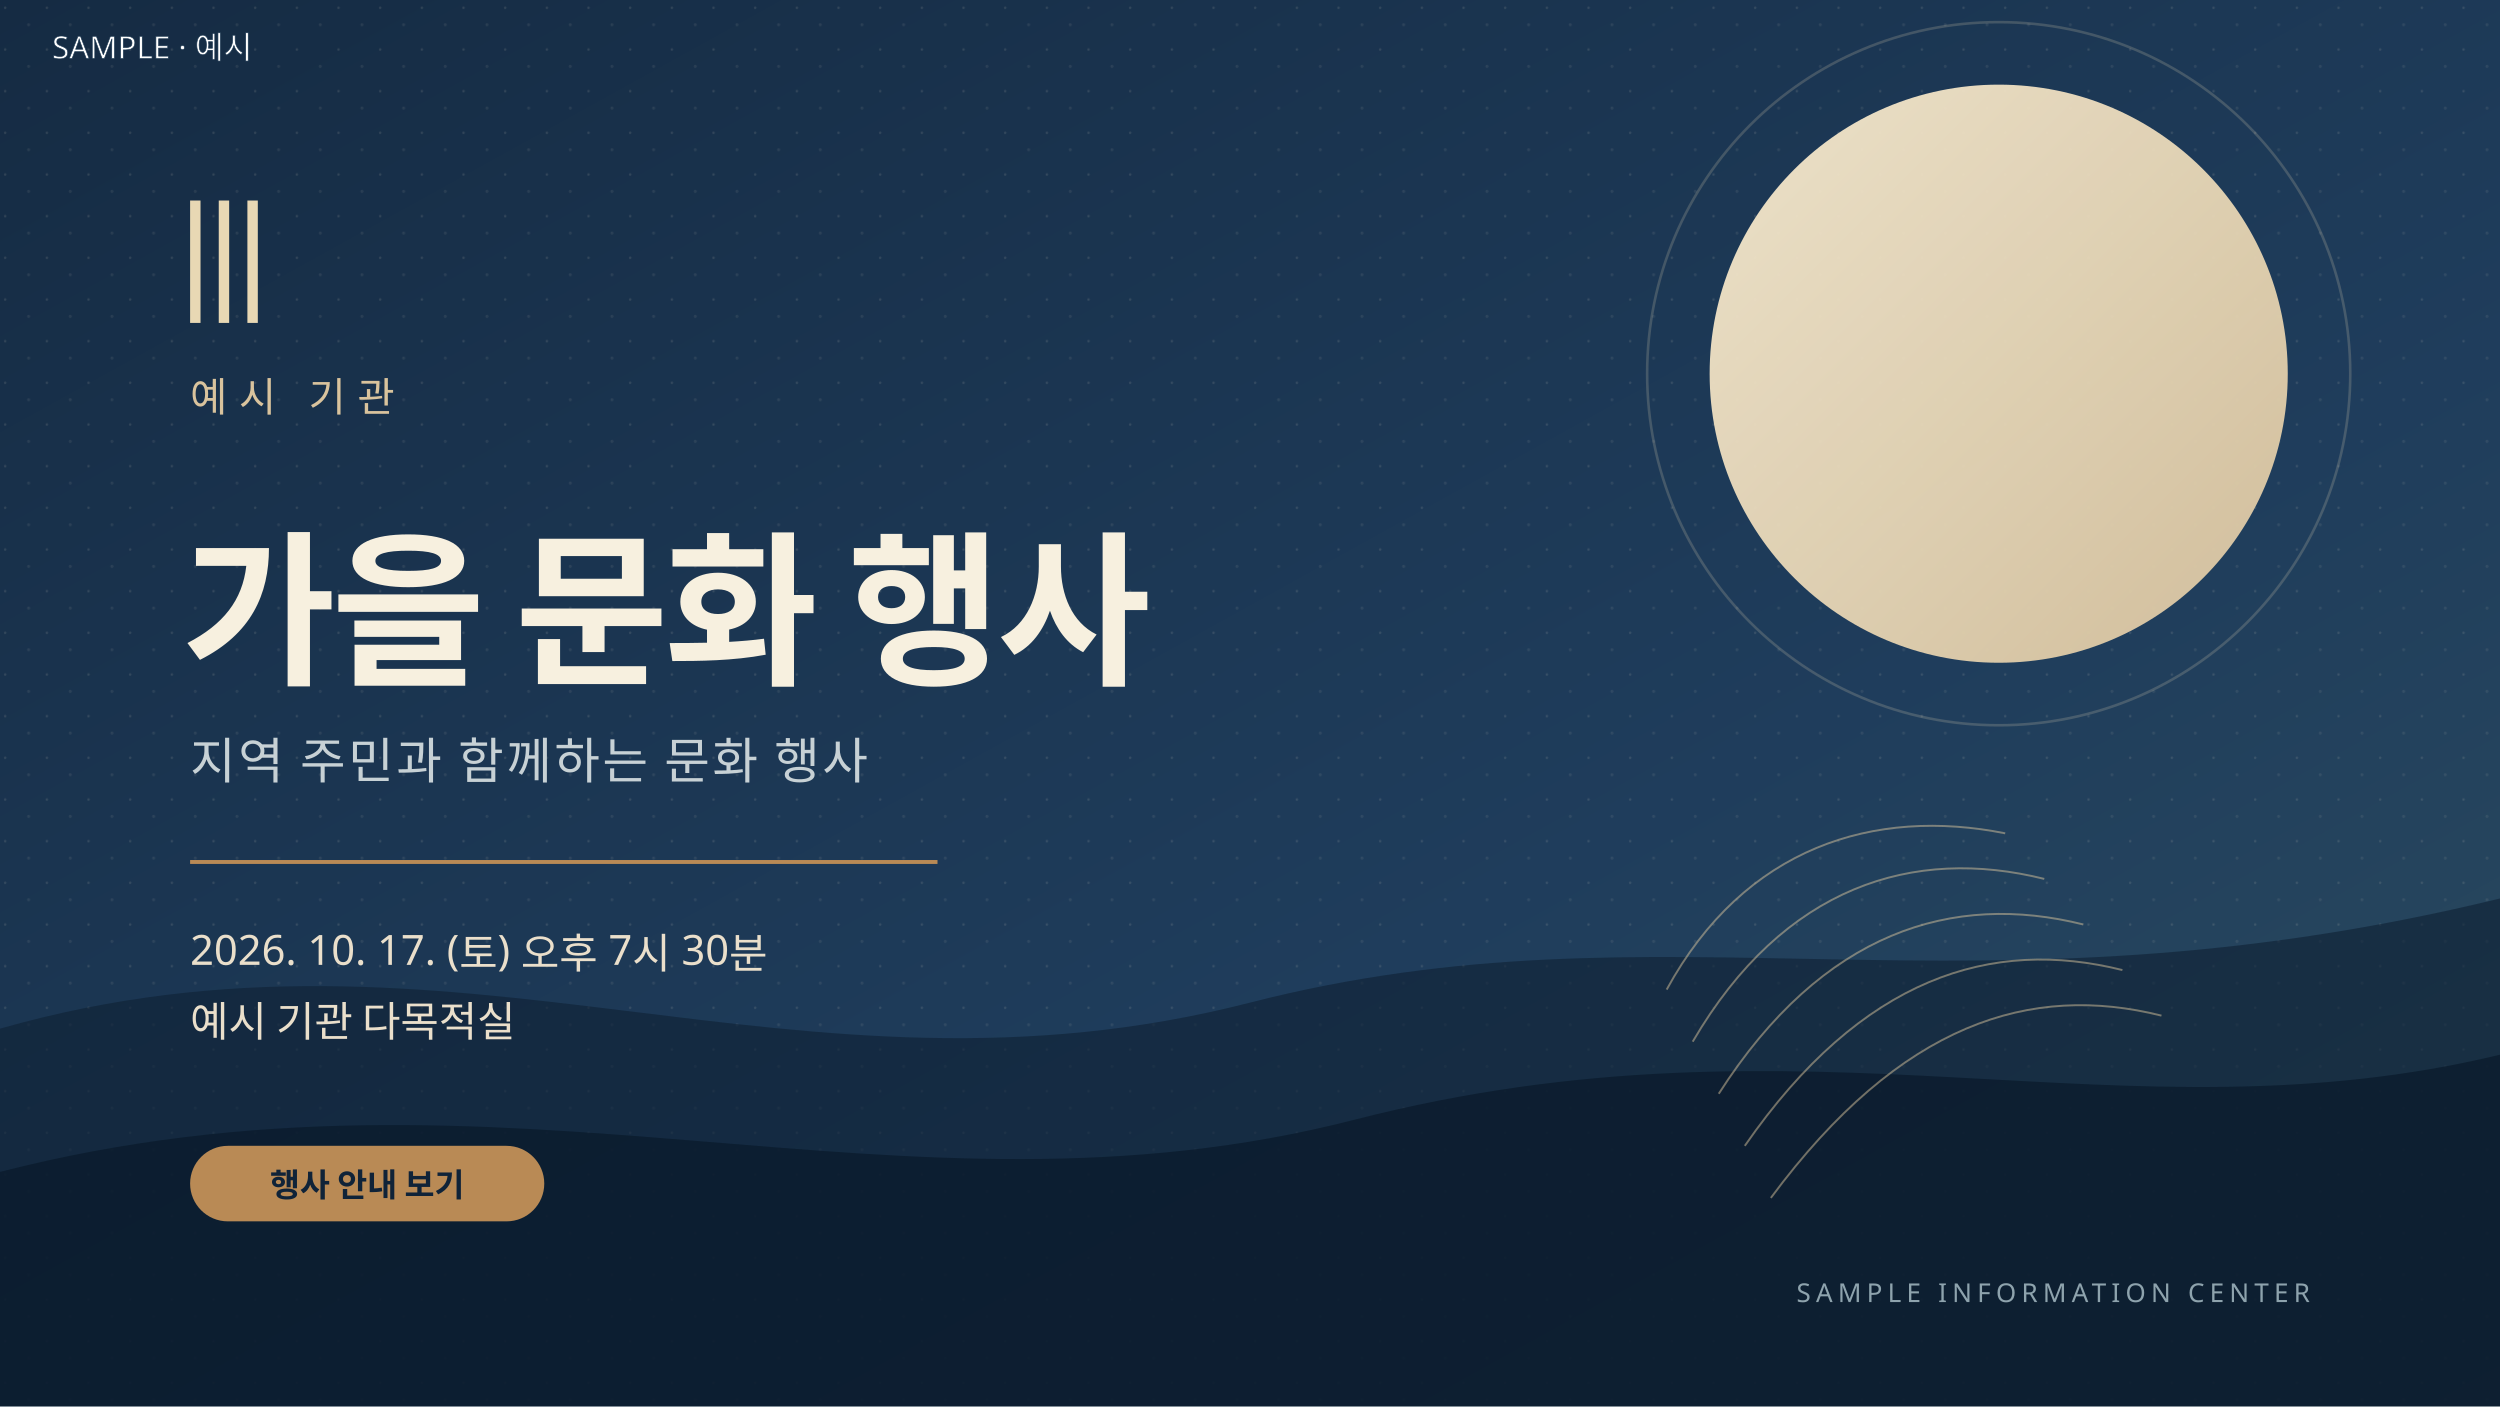
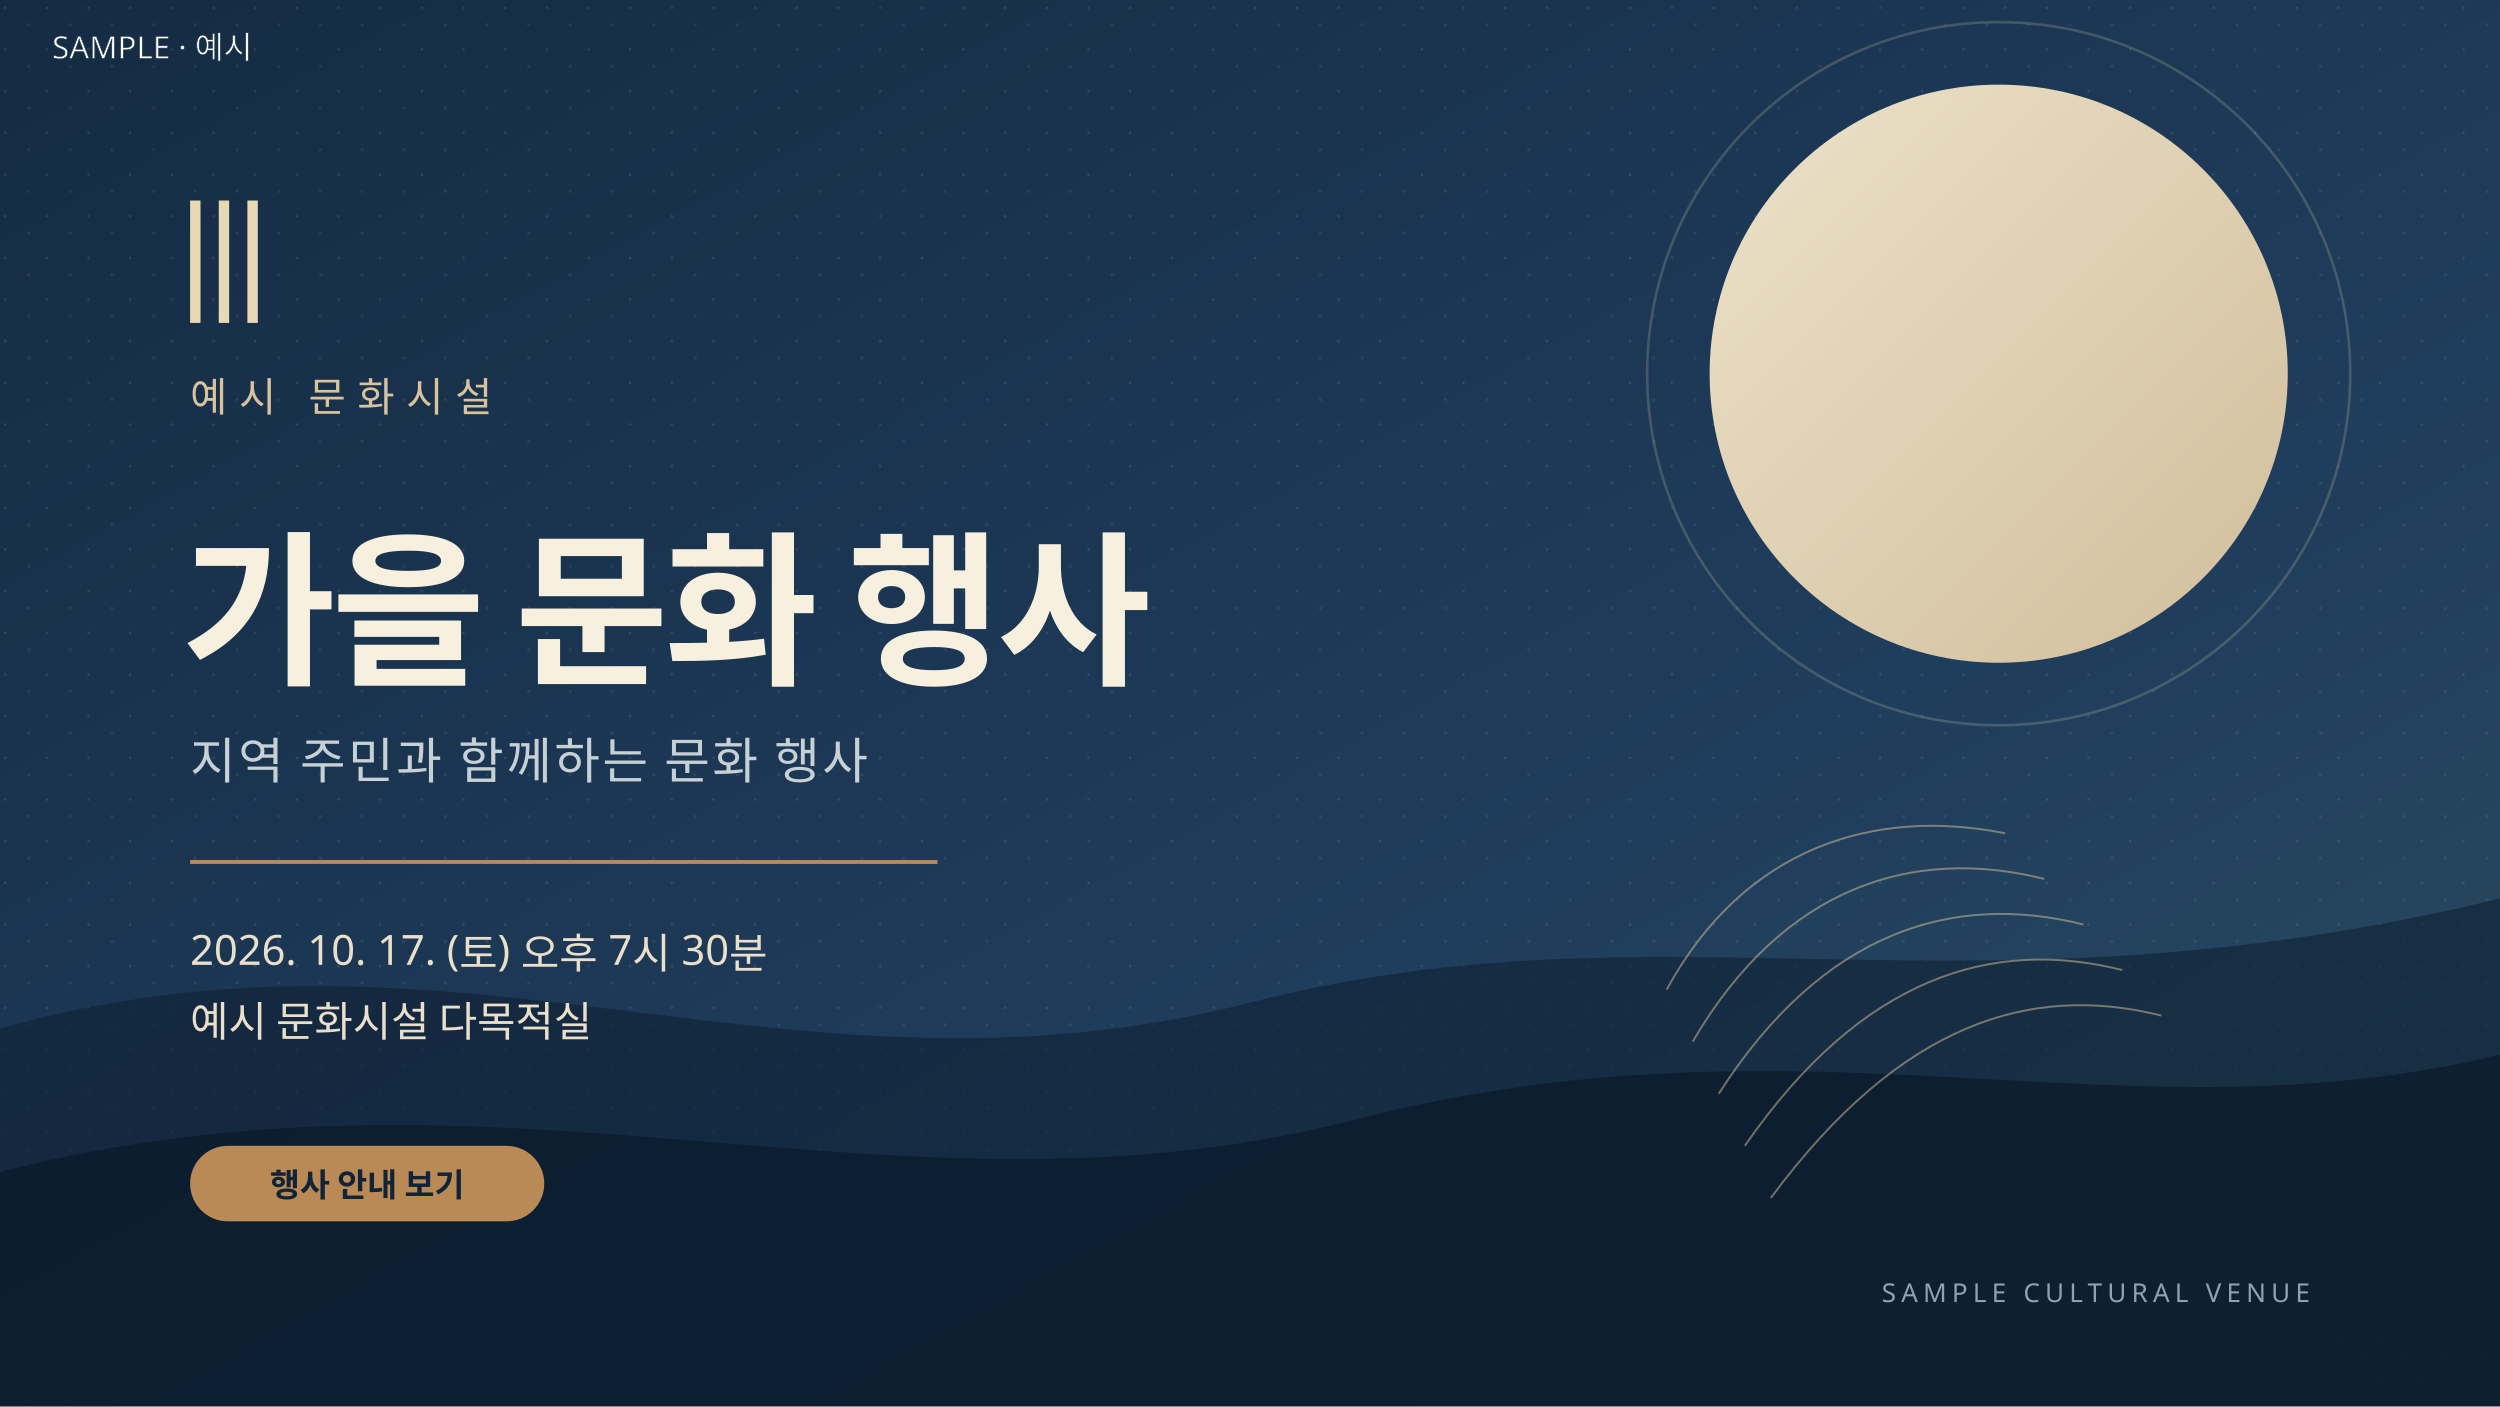
<svg xmlns="http://www.w3.org/2000/svg" width="1920" height="1080" viewBox="0 0 1920 1080">
  <defs>
    <linearGradient id="bg" x1="0" y1="0" x2="1" y2="1">
      <stop offset="0" stop-color="#152b43" />
      <stop offset="0.62" stop-color="#1f3d5c" />
      <stop offset="1" stop-color="#2c4c5e" />
    </linearGradient>
    <linearGradient id="moon" x1="0" y1="0" x2="1" y2="1">
      <stop offset="0" stop-color="#f4e9cf" />
      <stop offset="1" stop-color="#d9c39d" />
    </linearGradient>
    <pattern id="grain" width="32" height="32" patternUnits="userSpaceOnUse">
      <circle cx="4" cy="6" r="1" fill="#f4e9cf" opacity="0.11" />
      <circle cx="22" cy="19" r="1.2" fill="#f4e9cf" opacity="0.08" />
    </pattern>
  </defs>
  <rect width="1920" height="1080" fill="url(#bg)" />
  <rect width="1920" height="1080" fill="url(#grain)" />
  <circle cx="1535" cy="287" r="222" fill="url(#moon)" opacity="0.96" />
  <circle cx="1535" cy="287" r="270" fill="none" stroke="#e8d7b5" stroke-opacity="0.2" stroke-width="2" />
  <path d="M0 790 C350 690 610 860 960 770 C1280 688 1510 790 1920 690 L1920 1080 L0 1080Z" fill="#0e2134" opacity="0.62" />
  <path d="M0 900 C390 800 690 950 1040 860 C1390 770 1630 880 1920 810 L1920 1080 L0 1080Z" fill="#091a2b" opacity="0.75" />
  <g opacity="0.5" stroke="#d8c39b" stroke-width="1.5" fill="none">
    <path d="M1280 760 C1340 650 1440 620 1540 640" />
    <path d="M1300 800 C1370 680 1470 650 1570 675" />
    <path d="M1320 840 C1400 715 1500 685 1600 710" />
    <path d="M1340 880 C1430 750 1530 720 1630 745" />
    <path d="M1360 920 C1460 785 1560 755 1660 780" />
  </g>
  <g fill="#e8d8b4">
    <rect x="146" y="154" width="8" height="94" />
    <rect x="168" y="154" width="8" height="94" />
    <rect x="190" y="154" width="8" height="94" />
  </g>
-   <text x="146" y="316" fill="#d9c39d" font-family="Malgun Gothic, Apple SD Gothic Neo, sans-serif" font-size="31" letter-spacing="9">예시 기관</text>
+   <text x="146" y="316" fill="#d9c39d" font-family="Malgun Gothic, Apple SD Gothic Neo, sans-serif" font-size="31" letter-spacing="9">예시 문화시설</text>
  <text x="140" y="516" fill="#f7f0df" font-family="Malgun Gothic, Apple SD Gothic Neo, sans-serif" font-size="128" font-weight="700" letter-spacing="-3">가을 문화 행사</text>
  <text x="146" y="598" fill="#c7d1d5" font-family="Malgun Gothic, Apple SD Gothic Neo, sans-serif" font-size="38" letter-spacing="2">지역 주민과 함께하는 문화 행사</text>
  <line x1="146" y1="662" x2="720" y2="662" stroke="#b98a55" stroke-width="3" />
  <text x="146" y="741" fill="#eadfcb" font-family="Malgun Gothic, Apple SD Gothic Neo, sans-serif" font-size="32">2026. 10. 17. (토) 오후 7시 30분</text>
-   <text x="146" y="796" fill="#eadfcb" font-family="Malgun Gothic, Apple SD Gothic Neo, sans-serif" font-size="32">예시 기관 다목적실</text>
+   <text x="146" y="796" fill="#eadfcb" font-family="Malgun Gothic, Apple SD Gothic Neo, sans-serif" font-size="32">예시 문화시설 다목적실</text>
  <g transform="translate(146 880)">
    <rect width="272" height="58" rx="29" fill="#b98a55" />
    <text x="136" y="39" text-anchor="middle" fill="#102338" font-family="Malgun Gothic, Apple SD Gothic Neo, sans-serif" font-size="25" font-weight="700">행사 안내 보기</text>
  </g>
-   <text x="1774" y="1000" text-anchor="end" fill="#8ea3ad" font-family="Malgun Gothic, Apple SD Gothic Neo, sans-serif" font-size="20" letter-spacing="4">SAMPLE INFORMATION CENTER</text>
+   <text x="1774" y="1000" text-anchor="end" fill="#8ea3ad" font-family="Malgun Gothic, Apple SD Gothic Neo, sans-serif" font-size="20" letter-spacing="4">SAMPLE CULTURAL VENUE</text>
  <text x="40" y="45" fill="#ffffff" stroke="#17334d" stroke-width="0.5" font-family="sans-serif" font-size="24">SAMPLE · 예시</text>
</svg>
